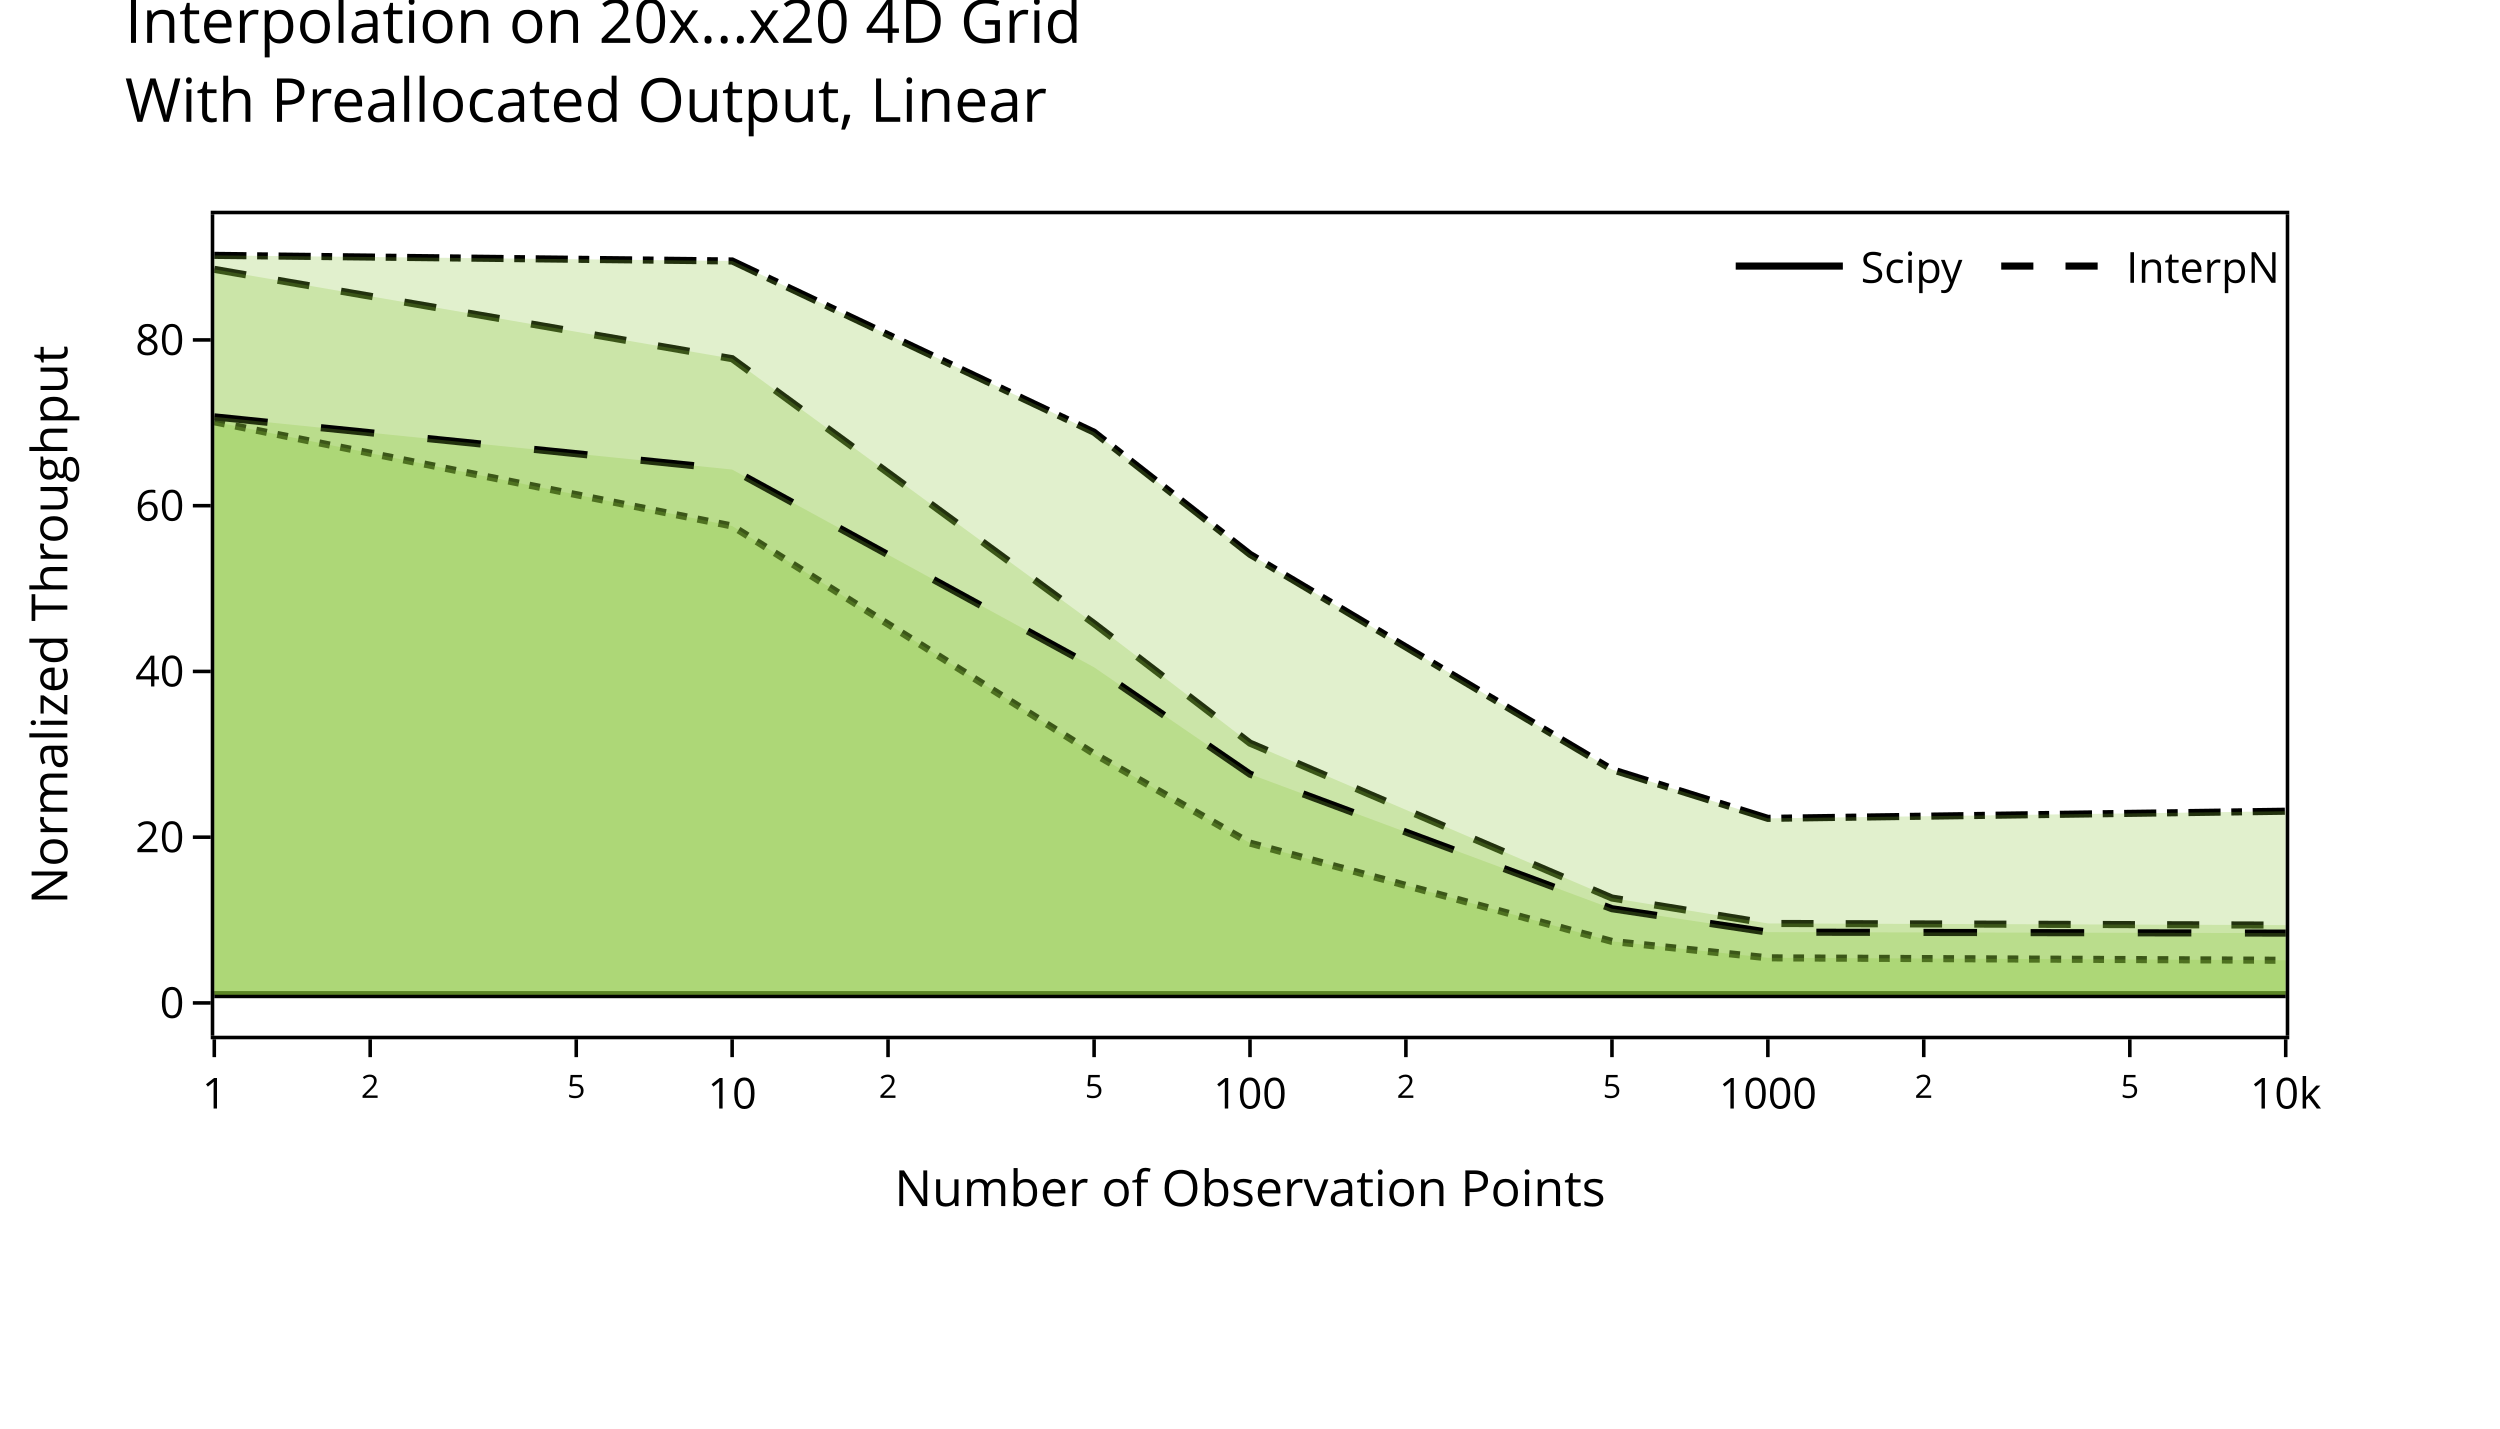
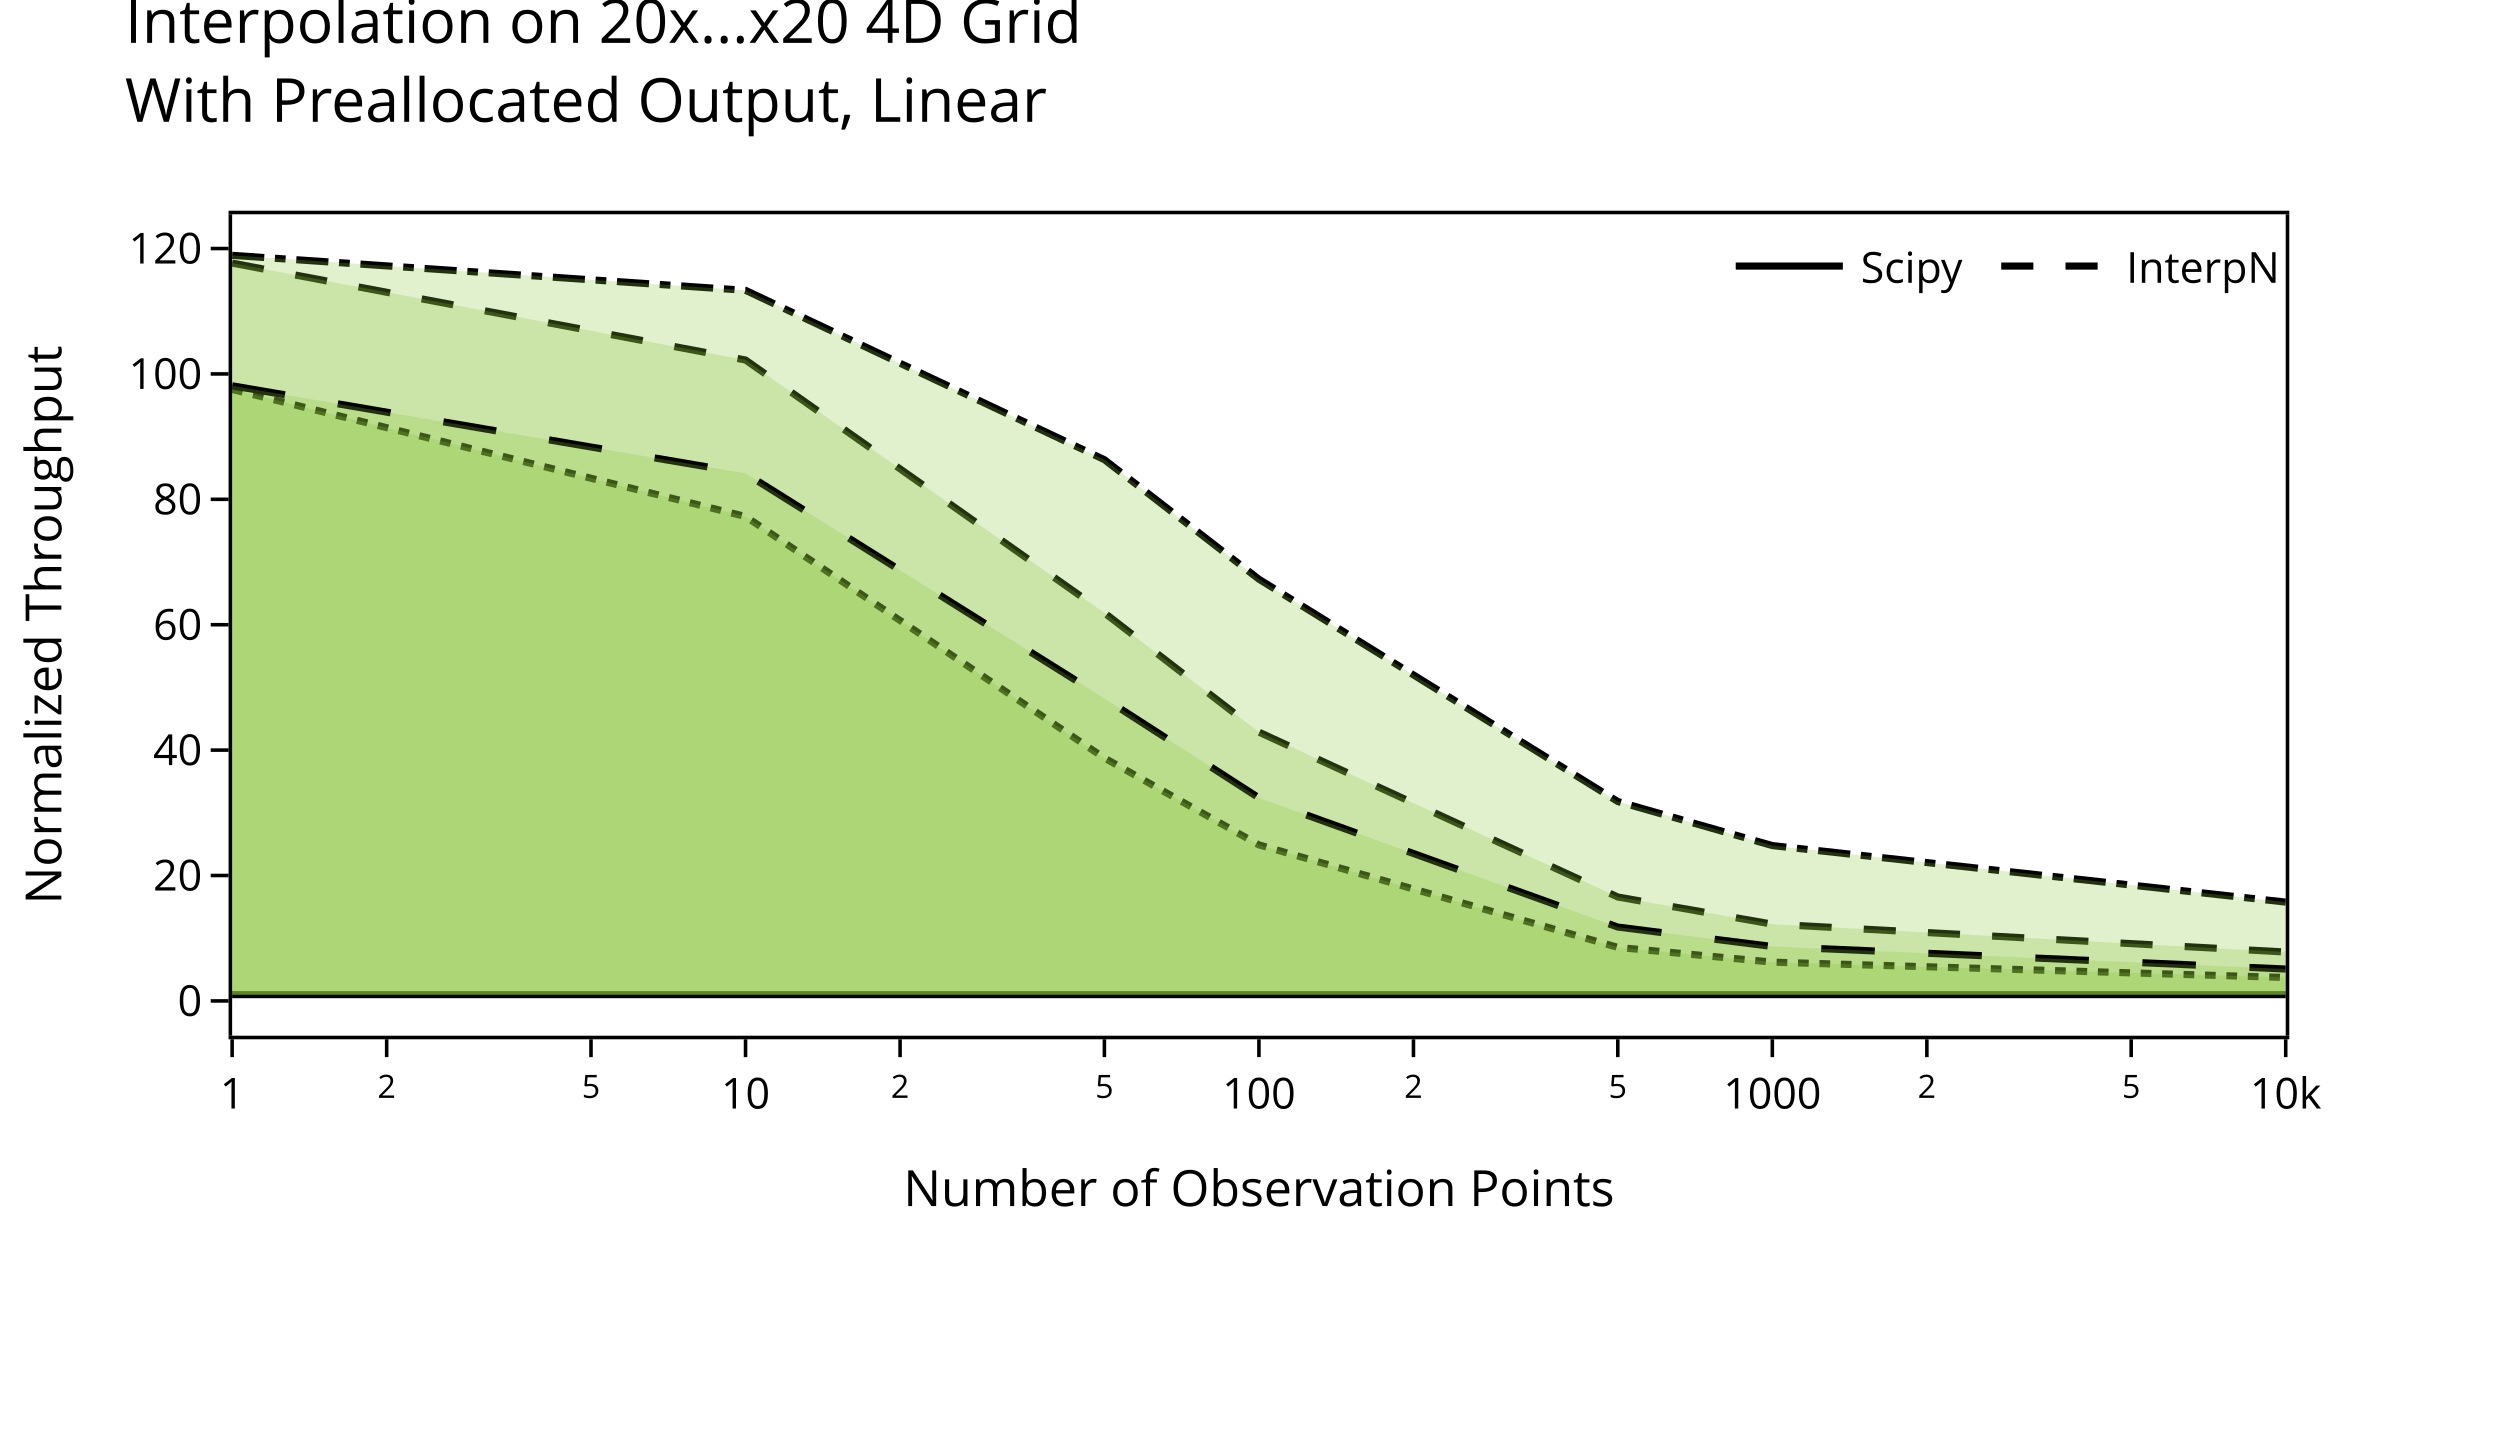
<svg xmlns="http://www.w3.org/2000/svg" class="main-svg" width="700" height="400" style="" viewBox="0 0 700 400">
  <rect x="0" y="0" width="700" height="400" style="fill: rgb(0, 0, 0); fill-opacity: 0;" />
-   <defs id="defs-eb4628">
+   <defs id="defs-97a264">
    <g class="clips">
-       <clipPath id="clipeb4628xyplot" class="plotclip">
-         <rect width="580" height="230" />
+       <clipPath id="clip97a264xyplot" class="plotclip">
+         <rect width="575" height="230" />
      </clipPath>
-       <clipPath class="axesclip" id="clipeb4628x">
-         <rect x="60" y="0" width="580" height="400" />
+       <clipPath class="axesclip" id="clip97a264x">
+         <rect x="65" y="0" width="575" height="400" />
      </clipPath>
-       <clipPath class="axesclip" id="clipeb4628y">
+       <clipPath class="axesclip" id="clip97a264y">
        <rect x="0" y="60" width="700" height="230" />
      </clipPath>
-       <clipPath class="axesclip" id="clipeb4628xy">
-         <rect x="60" y="60" width="580" height="230" />
+       <clipPath class="axesclip" id="clip97a264xy">
+         <rect x="65" y="60" width="575" height="230" />
      </clipPath>
    </g>
    <g class="gradients" />
    <g class="patterns" />
  </defs>
  <g class="bglayer">
-     <rect class="bg" x="60" y="60" width="580" height="230" style="fill: rgb(0, 0, 0); fill-opacity: 0; stroke-width: 0;" />
+     <rect class="bg" x="65" y="60" width="575" height="230" style="fill: rgb(0, 0, 0); fill-opacity: 0; stroke-width: 0;" />
  </g>
  <g class="layer-below">
    <g class="imagelayer" />
    <g class="shapelayer" />
  </g>
  <g class="cartesianlayer">
    <g class="subplot xy">
      <g class="layer-subplot">
        <g class="shapelayer" />
        <g class="imagelayer" />
      </g>
      <g class="minor-gridlayer">
        <g class="x" />
        <g class="y" />
      </g>
      <g class="gridlayer">
        <g class="x" />
        <g class="y" />
      </g>
      <g class="zerolinelayer" />
      <g class="layer-between">
        <g class="shapelayer" />
        <g class="imagelayer" />
      </g>
      <path class="xlines-below" />
      <path class="ylines-below" />
      <g class="overlines-below" />
      <g class="xaxislayer-below" />
      <g class="yaxislayer-below" />
      <g class="overaxes-below" />
      <g class="overplot">
-         <g class="xy" transform="translate(60,60)" clip-path="url(#clipeb4628xyplot)">
+         <g class="xy" transform="translate(65,60)" clip-path="url(#clip97a264xyplot)">
          <g class="scatterlayer mlayer">
-             <g class="trace scatter trace35195b" style="stroke-miterlimit: 2; opacity: 1;">
-               <g class="fills" />
-               <g class="errorbars" />
-               <g class="lines">
-                 <path class="js-line" d="M0,218.5L580,218.5" style="vector-effect: none; fill: none; stroke: rgb(0, 0, 0); stroke-opacity: 1; stroke-width: 2px; opacity: 1;" />
-               </g>
-               <g class="points" />
-               <g class="text" />
-             </g>
-             <g class="trace scatter trace6c5bf0" style="stroke-miterlimit: 2; opacity: 1;">
-               <g class="fills" />
-               <g class="errorbars" />
-               <g class="lines">
-                 <path class="js-line" d="M0,15.42L145,40.43L246.35,114.61L290,148.08L391.35,191.45L435,198.56L580,199.03" style="vector-effect: none; fill: none; stroke: rgb(0, 0, 0); stroke-opacity: 1; stroke-dasharray: 9px, 9px; stroke-width: 2px; opacity: 1;" />
-               </g>
-               <g class="points" />
-               <g class="text" />
-             </g>
-             <g class="trace scatter trace8d419b" style="stroke-miterlimit: 2; opacity: 1;">
+             <g class="trace scatter tracecf3f0a" style="stroke-miterlimit: 2; opacity: 1;">
+               <g class="fills" />
+               <g class="errorbars" />
+               <g class="lines">
+                 <path class="js-line" d="M0,218.5L575,218.5" style="vector-effect: none; fill: none; stroke: rgb(0, 0, 0); stroke-opacity: 1; stroke-width: 2px; opacity: 1;" />
+               </g>
+               <g class="points" />
+               <g class="text" />
+             </g>
+             <g class="trace scatter tracee11a5b" style="stroke-miterlimit: 2; opacity: 1;">
+               <g class="fills" />
+               <g class="errorbars" />
+               <g class="lines">
+                 <path class="js-line" d="M0,13.67L143.75,40.8L244.23,111.6L287.5,145L387.98,191.16L431.25,198.76L575,206.57" style="vector-effect: none; fill: none; stroke: rgb(0, 0, 0); stroke-opacity: 1; stroke-dasharray: 9px, 9px; stroke-width: 2px; opacity: 1;" />
+               </g>
+               <g class="points" />
+               <g class="text" />
+             </g>
+             <g class="trace scatter trace7597ea" style="stroke-miterlimit: 2; opacity: 1;">
              <g class="fills">
                <g>
-                   <path class="js-fill" d="M0,15.42L145,40.43L246.35,114.61L290,148.08L391.35,191.45L435,198.56L580,199.03L580,218.5L435,218.5L0,218.5Z" style="fill: rgb(139, 196, 59); fill-opacity: 0.25; stroke-width: 0;" />
+                   <path class="js-fill" d="M0,13.67L143.75,40.8L244.23,111.6L287.5,145L387.98,191.16L431.25,198.76L575,206.57L575,218.5L431.25,218.5L0,218.5Z" style="fill: rgb(139, 196, 59); fill-opacity: 0.25; stroke-width: 0;" />
                </g>
              </g>
              <g class="errorbars" />
              <g class="lines">
-                 <path class="js-line" d="M0,15.42L145,40.43L246.35,114.61L290,148.08L391.35,191.45L435,198.56L580,199.03L580,218.5L435,218.5L0,218.5" style="vector-effect: none; fill: none; stroke: rgb(0, 204, 150); stroke-opacity: 1; stroke-width: 0px; opacity: 1;" />
-               </g>
-               <g class="points" />
-               <g class="text" />
-             </g>
-             <g class="trace scatter tracefaf634" style="stroke-miterlimit: 2; opacity: 1;">
-               <g class="fills" />
-               <g class="errorbars" />
-               <g class="lines">
-                 <path class="js-line" d="M0,58.1L145,87.29L246.35,151.06L290,176.07L391.35,203.59L435,208.19L580,208.88" style="vector-effect: none; fill: none; stroke: rgb(0, 0, 0); stroke-opacity: 1; stroke-dasharray: 3px, 3px; stroke-width: 2px; opacity: 1;" />
-               </g>
-               <g class="points" />
-               <g class="text" />
-             </g>
-             <g class="trace scatter trace669b24" style="stroke-miterlimit: 2; opacity: 1;">
+                 <path class="js-line" d="M0,13.67L143.75,40.8L244.23,111.6L287.5,145L387.98,191.16L431.25,198.76L575,206.57L575,218.5L431.25,218.5L0,218.5" style="vector-effect: none; fill: none; stroke: rgb(0, 204, 150); stroke-opacity: 1; stroke-width: 0px; opacity: 1;" />
+               </g>
+               <g class="points" />
+               <g class="text" />
+             </g>
+             <g class="trace scatter trace10a3a9" style="stroke-miterlimit: 2; opacity: 1;">
+               <g class="fills" />
+               <g class="errorbars" />
+               <g class="lines">
+                 <path class="js-line" d="M0,49.04L143.75,84.62L244.23,152.24L287.5,176.57L387.98,205.26L431.25,209.4L575,213.7" style="vector-effect: none; fill: none; stroke: rgb(0, 0, 0); stroke-opacity: 1; stroke-dasharray: 3px, 3px; stroke-width: 2px; opacity: 1;" />
+               </g>
+               <g class="points" />
+               <g class="text" />
+             </g>
+             <g class="trace scatter trace38a19e" style="stroke-miterlimit: 2; opacity: 1;">
              <g class="fills">
                <g>
-                   <path class="js-fill" d="M0,58.1L145,87.29L246.35,151.06L290,176.07L391.35,203.59L435,208.19L580,208.88L580,218.5L435,218.5L0,218.5Z" style="fill: rgb(139, 196, 59); fill-opacity: 0.25; stroke-width: 0;" />
+                   <path class="js-fill" d="M0,49.04L143.75,84.62L244.23,152.24L287.5,176.57L387.98,205.26L431.25,209.4L575,213.7L575,218.5L431.25,218.5L0,218.5Z" style="fill: rgb(139, 196, 59); fill-opacity: 0.25; stroke-width: 0;" />
                </g>
              </g>
              <g class="errorbars" />
              <g class="lines">
-                 <path class="js-line" d="M0,58.1L145,87.29L246.35,151.06L290,176.07L391.35,203.59L435,208.19L580,208.88L580,218.5L435,218.5L0,218.5" style="vector-effect: none; fill: none; stroke: rgb(255, 161, 90); stroke-opacity: 1; stroke-width: 0px; opacity: 1;" />
-               </g>
-               <g class="points" />
-               <g class="text" />
-             </g>
-             <g class="trace scatter trace85fe48" style="stroke-miterlimit: 2; opacity: 1;">
-               <g class="fills" />
-               <g class="errorbars" />
-               <g class="lines">
-                 <path class="js-line" d="M0,11.5L145,13.07L246.35,61.03L290,95.21L391.35,155.48L435,169.14L580,167.14" style="vector-effect: none; fill: none; stroke: rgb(0, 0, 0); stroke-opacity: 1; stroke-dasharray: 9px, 3px, 3px, 3px; stroke-width: 2px; opacity: 1;" />
-               </g>
-               <g class="points" />
-               <g class="text" />
-             </g>
-             <g class="trace scatter trace8f6ee3" style="stroke-miterlimit: 2; opacity: 1;">
+                 <path class="js-line" d="M0,49.04L143.75,84.62L244.23,152.24L287.5,176.57L387.98,205.26L431.25,209.4L575,213.7L575,218.5L431.25,218.5L0,218.5" style="vector-effect: none; fill: none; stroke: rgb(255, 161, 90); stroke-opacity: 1; stroke-width: 0px; opacity: 1;" />
+               </g>
+               <g class="points" />
+               <g class="text" />
+             </g>
+             <g class="trace scatter traceb1a1ba" style="stroke-miterlimit: 2; opacity: 1;">
+               <g class="fills" />
+               <g class="errorbars" />
+               <g class="lines">
+                 <path class="js-line" d="M0,11.5L143.75,21.29L244.23,68.71L287.5,102.18L387.98,164.42L431.25,176.76L575,192.59" style="vector-effect: none; fill: none; stroke: rgb(0, 0, 0); stroke-opacity: 1; stroke-dasharray: 9px, 3px, 3px, 3px; stroke-width: 2px; opacity: 1;" />
+               </g>
+               <g class="points" />
+               <g class="text" />
+             </g>
+             <g class="trace scatter trace8bfd87" style="stroke-miterlimit: 2; opacity: 1;">
              <g class="fills">
                <g>
-                   <path class="js-fill" d="M0,11.5L145,13.07L246.35,61.03L290,95.21L391.35,155.48L435,169.14L580,167.14L580,218.5L435,218.5L0,218.5Z" style="fill: rgb(139, 196, 59); fill-opacity: 0.25; stroke-width: 0;" />
+                   <path class="js-fill" d="M0,11.5L143.75,21.29L244.23,68.71L287.5,102.18L387.98,164.42L431.25,176.76L575,192.59L575,218.5L431.25,218.5L0,218.5Z" style="fill: rgb(139, 196, 59); fill-opacity: 0.25; stroke-width: 0;" />
                </g>
              </g>
              <g class="errorbars" />
              <g class="lines">
-                 <path class="js-line" d="M0,11.5L145,13.07L246.35,61.03L290,95.21L391.35,155.48L435,169.14L580,167.14L580,218.5L435,218.5L0,218.5" style="vector-effect: none; fill: none; stroke: rgb(255, 102, 146); stroke-opacity: 1; stroke-width: 0px; opacity: 1;" />
-               </g>
-               <g class="points" />
-               <g class="text" />
-             </g>
-             <g class="trace scatter trace0eb51c" style="stroke-miterlimit: 2; opacity: 1;">
-               <g class="fills" />
-               <g class="errorbars" />
-               <g class="lines">
-                 <path class="js-line" d="M0,56.72L145,71.48L246.35,126.86L290,156.77L391.35,194.44L435,201L580,201.27" style="vector-effect: none; fill: none; stroke: rgb(0, 0, 0); stroke-opacity: 1; stroke-dasharray: 15px, 15px; stroke-width: 2px; opacity: 1;" />
-               </g>
-               <g class="points" />
-               <g class="text" />
-             </g>
-             <g class="trace scatter trace344685" style="stroke-miterlimit: 2; opacity: 1;">
+                 <path class="js-line" d="M0,11.5L143.75,21.29L244.23,68.71L287.5,102.18L387.98,164.42L431.25,176.76L575,192.59L575,218.5L431.25,218.5L0,218.5" style="vector-effect: none; fill: none; stroke: rgb(255, 102, 146); stroke-opacity: 1; stroke-width: 0px; opacity: 1;" />
+               </g>
+               <g class="points" />
+               <g class="text" />
+             </g>
+             <g class="trace scatter tracebc4233" style="stroke-miterlimit: 2; opacity: 1;">
+               <g class="fills" />
+               <g class="errorbars" />
+               <g class="lines">
+                 <path class="js-line" d="M0,48.02L143.75,72.56L244.23,135.54L287.5,163.41L387.98,199.58L431.25,205.02L575,211.33" style="vector-effect: none; fill: none; stroke: rgb(0, 0, 0); stroke-opacity: 1; stroke-dasharray: 15px, 15px; stroke-width: 2px; opacity: 1;" />
+               </g>
+               <g class="points" />
+               <g class="text" />
+             </g>
+             <g class="trace scatter tracef66960" style="stroke-miterlimit: 2; opacity: 1;">
              <g class="fills">
                <g>
-                   <path class="js-fill" d="M0,56.72L145,71.48L246.35,126.86L290,156.77L391.35,194.44L435,201L580,201.27L580,218.5L435,218.5L0,218.5Z" style="fill: rgb(139, 196, 59); fill-opacity: 0.25; stroke-width: 0;" />
+                   <path class="js-fill" d="M0,48.02L143.75,72.56L244.23,135.54L287.5,163.41L387.98,199.58L431.25,205.02L575,211.33L575,218.5L431.25,218.5L0,218.5Z" style="fill: rgb(139, 196, 59); fill-opacity: 0.25; stroke-width: 0;" />
                </g>
              </g>
              <g class="errorbars" />
              <g class="lines">
-                 <path class="js-line" d="M0,56.72L145,71.48L246.35,126.86L290,156.77L391.35,194.44L435,201L580,201.27L580,218.5L435,218.5L0,218.5" style="vector-effect: none; fill: none; stroke: rgb(255, 151, 255); stroke-opacity: 1; stroke-width: 0px; opacity: 1;" />
+                 <path class="js-line" d="M0,48.02L143.75,72.56L244.23,135.54L287.5,163.41L387.98,199.58L431.25,205.02L575,211.33L575,218.5L431.25,218.5L0,218.5" style="vector-effect: none; fill: none; stroke: rgb(255, 151, 255); stroke-opacity: 1; stroke-width: 0px; opacity: 1;" />
              </g>
              <g class="points" />
              <g class="text" />
            </g>
          </g>
        </g>
      </g>
-       <path class="xlines-above crisp" d="M59,290.5H641M59,59.5H641" style="fill: none; stroke-width: 1px; stroke: rgb(0, 0, 0); stroke-opacity: 1;" />
-       <path class="ylines-above crisp" d="M59.5,60V290M640.5,60V290" style="fill: none; stroke-width: 1px; stroke: rgb(0, 0, 0); stroke-opacity: 1;" />
+       <path class="xlines-above crisp" d="M64,290.5H641M64,59.5H641" style="fill: none; stroke-width: 1px; stroke: rgb(0, 0, 0); stroke-opacity: 1;" />
+       <path class="ylines-above crisp" d="M64.5,60V290M640.5,60V290" style="fill: none; stroke-width: 1px; stroke: rgb(0, 0, 0); stroke-opacity: 1;" />
      <g class="overlines-above" />
      <g class="xaxislayer-above">
-         <path class="xtick ticks crisp" d="M0,291v5" transform="translate(60,0)" style="stroke: rgb(0, 0, 0); stroke-opacity: 1; stroke-width: 1px;" />
-         <path class="xtick ticks crisp" d="M0,291v5" transform="translate(103.65,0)" style="stroke: rgb(0, 0, 0); stroke-opacity: 1; stroke-width: 1px;" />
-         <path class="xtick ticks crisp" d="M0,291v5" transform="translate(161.35,0)" style="stroke: rgb(0, 0, 0); stroke-opacity: 1; stroke-width: 1px;" />
-         <path class="xtick ticks crisp" d="M0,291v5" transform="translate(205,0)" style="stroke: rgb(0, 0, 0); stroke-opacity: 1; stroke-width: 1px;" />
-         <path class="xtick ticks crisp" d="M0,291v5" transform="translate(248.65,0)" style="stroke: rgb(0, 0, 0); stroke-opacity: 1; stroke-width: 1px;" />
-         <path class="xtick ticks crisp" d="M0,291v5" transform="translate(306.35,0)" style="stroke: rgb(0, 0, 0); stroke-opacity: 1; stroke-width: 1px;" />
-         <path class="xtick ticks crisp" d="M0,291v5" transform="translate(350,0)" style="stroke: rgb(0, 0, 0); stroke-opacity: 1; stroke-width: 1px;" />
-         <path class="xtick ticks crisp" d="M0,291v5" transform="translate(393.65,0)" style="stroke: rgb(0, 0, 0); stroke-opacity: 1; stroke-width: 1px;" />
-         <path class="xtick ticks crisp" d="M0,291v5" transform="translate(451.35,0)" style="stroke: rgb(0, 0, 0); stroke-opacity: 1; stroke-width: 1px;" />
-         <path class="xtick ticks crisp" d="M0,291v5" transform="translate(495,0)" style="stroke: rgb(0, 0, 0); stroke-opacity: 1; stroke-width: 1px;" />
-         <path class="xtick ticks crisp" d="M0,291v5" transform="translate(538.65,0)" style="stroke: rgb(0, 0, 0); stroke-opacity: 1; stroke-width: 1px;" />
-         <path class="xtick ticks crisp" d="M0,291v5" transform="translate(596.35,0)" style="stroke: rgb(0, 0, 0); stroke-opacity: 1; stroke-width: 1px;" />
+         <path class="xtick ticks crisp" d="M0,291v5" transform="translate(65,0)" style="stroke: rgb(0, 0, 0); stroke-opacity: 1; stroke-width: 1px;" />
+         <path class="xtick ticks crisp" d="M0,291v5" transform="translate(108.27,0)" style="stroke: rgb(0, 0, 0); stroke-opacity: 1; stroke-width: 1px;" />
+         <path class="xtick ticks crisp" d="M0,291v5" transform="translate(165.48,0)" style="stroke: rgb(0, 0, 0); stroke-opacity: 1; stroke-width: 1px;" />
+         <path class="xtick ticks crisp" d="M0,291v5" transform="translate(208.75,0)" style="stroke: rgb(0, 0, 0); stroke-opacity: 1; stroke-width: 1px;" />
+         <path class="xtick ticks crisp" d="M0,291v5" transform="translate(252.02,0)" style="stroke: rgb(0, 0, 0); stroke-opacity: 1; stroke-width: 1px;" />
+         <path class="xtick ticks crisp" d="M0,291v5" transform="translate(309.23,0)" style="stroke: rgb(0, 0, 0); stroke-opacity: 1; stroke-width: 1px;" />
+         <path class="xtick ticks crisp" d="M0,291v5" transform="translate(352.5,0)" style="stroke: rgb(0, 0, 0); stroke-opacity: 1; stroke-width: 1px;" />
+         <path class="xtick ticks crisp" d="M0,291v5" transform="translate(395.77,0)" style="stroke: rgb(0, 0, 0); stroke-opacity: 1; stroke-width: 1px;" />
+         <path class="xtick ticks crisp" d="M0,291v5" transform="translate(452.98,0)" style="stroke: rgb(0, 0, 0); stroke-opacity: 1; stroke-width: 1px;" />
+         <path class="xtick ticks crisp" d="M0,291v5" transform="translate(496.25,0)" style="stroke: rgb(0, 0, 0); stroke-opacity: 1; stroke-width: 1px;" />
+         <path class="xtick ticks crisp" d="M0,291v5" transform="translate(539.52,0)" style="stroke: rgb(0, 0, 0); stroke-opacity: 1; stroke-width: 1px;" />
+         <path class="xtick ticks crisp" d="M0,291v5" transform="translate(596.73,0)" style="stroke: rgb(0, 0, 0); stroke-opacity: 1; stroke-width: 1px;" />
        <path class="xtick ticks crisp" d="M0,291v5" transform="translate(640,0)" style="stroke: rgb(0, 0, 0); stroke-opacity: 1; stroke-width: 1px;" />
        <g class="xtick">
-           <text text-anchor="middle" x="0" y="310.4" transform="translate(60,0)" style="font-family: 'Open Sans', verdana, arial, sans-serif; font-size: 12px; fill: rgb(0, 0, 0); fill-opacity: 1; white-space: pre; opacity: 1;">1</text>
-         </g>
-         <g class="xtick">
-           <text text-anchor="middle" x="0" y="307.4" style="font-family: 'Open Sans', verdana, arial, sans-serif; font-size: 9px; fill: rgb(0, 0, 0); fill-opacity: 1; white-space: pre; opacity: 1;" transform="translate(103.65,0)">2</text>
-         </g>
-         <g class="xtick">
-           <text text-anchor="middle" x="0" y="307.4" style="font-family: 'Open Sans', verdana, arial, sans-serif; font-size: 9px; fill: rgb(0, 0, 0); fill-opacity: 1; white-space: pre; opacity: 1;" transform="translate(161.35,0)">5</text>
-         </g>
-         <g class="xtick">
-           <text text-anchor="middle" x="0" y="310.4" style="font-family: 'Open Sans', verdana, arial, sans-serif; font-size: 12px; fill: rgb(0, 0, 0); fill-opacity: 1; white-space: pre; opacity: 1;" transform="translate(205,0)">10</text>
-         </g>
-         <g class="xtick">
-           <text text-anchor="middle" x="0" y="307.4" style="font-family: 'Open Sans', verdana, arial, sans-serif; font-size: 9px; fill: rgb(0, 0, 0); fill-opacity: 1; white-space: pre; opacity: 1;" transform="translate(248.65,0)">2</text>
-         </g>
-         <g class="xtick">
-           <text text-anchor="middle" x="0" y="307.4" style="font-family: 'Open Sans', verdana, arial, sans-serif; font-size: 9px; fill: rgb(0, 0, 0); fill-opacity: 1; white-space: pre; opacity: 1;" transform="translate(306.35,0)">5</text>
-         </g>
-         <g class="xtick">
-           <text text-anchor="middle" x="0" y="310.4" style="font-family: 'Open Sans', verdana, arial, sans-serif; font-size: 12px; fill: rgb(0, 0, 0); fill-opacity: 1; white-space: pre; opacity: 1;" transform="translate(350,0)">100</text>
-         </g>
-         <g class="xtick">
-           <text text-anchor="middle" x="0" y="307.4" style="font-family: 'Open Sans', verdana, arial, sans-serif; font-size: 9px; fill: rgb(0, 0, 0); fill-opacity: 1; white-space: pre; opacity: 1;" transform="translate(393.65,0)">2</text>
-         </g>
-         <g class="xtick">
-           <text text-anchor="middle" x="0" y="307.4" style="font-family: 'Open Sans', verdana, arial, sans-serif; font-size: 9px; fill: rgb(0, 0, 0); fill-opacity: 1; white-space: pre; opacity: 1;" transform="translate(451.35,0)">5</text>
-         </g>
-         <g class="xtick">
-           <text text-anchor="middle" x="0" y="310.4" style="font-family: 'Open Sans', verdana, arial, sans-serif; font-size: 12px; fill: rgb(0, 0, 0); fill-opacity: 1; white-space: pre; opacity: 1;" transform="translate(495,0)">1000</text>
-         </g>
-         <g class="xtick">
-           <text text-anchor="middle" x="0" y="307.4" style="font-family: 'Open Sans', verdana, arial, sans-serif; font-size: 9px; fill: rgb(0, 0, 0); fill-opacity: 1; white-space: pre; opacity: 1;" transform="translate(538.65,0)">2</text>
-         </g>
-         <g class="xtick">
-           <text text-anchor="middle" x="0" y="307.4" style="font-family: 'Open Sans', verdana, arial, sans-serif; font-size: 9px; fill: rgb(0, 0, 0); fill-opacity: 1; white-space: pre; opacity: 1;" transform="translate(596.35,0)">5</text>
+           <text text-anchor="middle" x="0" y="310.4" transform="translate(65,0)" style="font-family: 'Open Sans', verdana, arial, sans-serif; font-size: 12px; fill: rgb(0, 0, 0); fill-opacity: 1; white-space: pre; opacity: 1;">1</text>
+         </g>
+         <g class="xtick">
+           <text text-anchor="middle" x="0" y="307.4" style="font-family: 'Open Sans', verdana, arial, sans-serif; font-size: 9px; fill: rgb(0, 0, 0); fill-opacity: 1; white-space: pre; opacity: 1;" transform="translate(108.27,0)">2</text>
+         </g>
+         <g class="xtick">
+           <text text-anchor="middle" x="0" y="307.4" style="font-family: 'Open Sans', verdana, arial, sans-serif; font-size: 9px; fill: rgb(0, 0, 0); fill-opacity: 1; white-space: pre; opacity: 1;" transform="translate(165.48,0)">5</text>
+         </g>
+         <g class="xtick">
+           <text text-anchor="middle" x="0" y="310.4" style="font-family: 'Open Sans', verdana, arial, sans-serif; font-size: 12px; fill: rgb(0, 0, 0); fill-opacity: 1; white-space: pre; opacity: 1;" transform="translate(208.75,0)">10</text>
+         </g>
+         <g class="xtick">
+           <text text-anchor="middle" x="0" y="307.4" style="font-family: 'Open Sans', verdana, arial, sans-serif; font-size: 9px; fill: rgb(0, 0, 0); fill-opacity: 1; white-space: pre; opacity: 1;" transform="translate(252.02,0)">2</text>
+         </g>
+         <g class="xtick">
+           <text text-anchor="middle" x="0" y="307.4" style="font-family: 'Open Sans', verdana, arial, sans-serif; font-size: 9px; fill: rgb(0, 0, 0); fill-opacity: 1; white-space: pre; opacity: 1;" transform="translate(309.23,0)">5</text>
+         </g>
+         <g class="xtick">
+           <text text-anchor="middle" x="0" y="310.4" style="font-family: 'Open Sans', verdana, arial, sans-serif; font-size: 12px; fill: rgb(0, 0, 0); fill-opacity: 1; white-space: pre; opacity: 1;" transform="translate(352.5,0)">100</text>
+         </g>
+         <g class="xtick">
+           <text text-anchor="middle" x="0" y="307.4" style="font-family: 'Open Sans', verdana, arial, sans-serif; font-size: 9px; fill: rgb(0, 0, 0); fill-opacity: 1; white-space: pre; opacity: 1;" transform="translate(395.77,0)">2</text>
+         </g>
+         <g class="xtick">
+           <text text-anchor="middle" x="0" y="307.4" style="font-family: 'Open Sans', verdana, arial, sans-serif; font-size: 9px; fill: rgb(0, 0, 0); fill-opacity: 1; white-space: pre; opacity: 1;" transform="translate(452.98,0)">5</text>
+         </g>
+         <g class="xtick">
+           <text text-anchor="middle" x="0" y="310.4" style="font-family: 'Open Sans', verdana, arial, sans-serif; font-size: 12px; fill: rgb(0, 0, 0); fill-opacity: 1; white-space: pre; opacity: 1;" transform="translate(496.25,0)">1000</text>
+         </g>
+         <g class="xtick">
+           <text text-anchor="middle" x="0" y="307.4" style="font-family: 'Open Sans', verdana, arial, sans-serif; font-size: 9px; fill: rgb(0, 0, 0); fill-opacity: 1; white-space: pre; opacity: 1;" transform="translate(539.52,0)">2</text>
+         </g>
+         <g class="xtick">
+           <text text-anchor="middle" x="0" y="307.4" style="font-family: 'Open Sans', verdana, arial, sans-serif; font-size: 9px; fill: rgb(0, 0, 0); fill-opacity: 1; white-space: pre; opacity: 1;" transform="translate(596.73,0)">5</text>
        </g>
        <g class="xtick">
          <text text-anchor="middle" x="0" y="310.4" style="font-family: 'Open Sans', verdana, arial, sans-serif; font-size: 12px; fill: rgb(0, 0, 0); fill-opacity: 1; white-space: pre; opacity: 1;" transform="translate(640,0)">10k</text>
        </g>
      </g>
      <g class="yaxislayer-above">
-         <path class="ytick ticks crisp" d="M59,0h-5" transform="translate(0,280.82)" style="stroke: rgb(0, 0, 0); stroke-opacity: 1; stroke-width: 1px;" />
-         <path class="ytick ticks crisp" d="M59,0h-5" transform="translate(0,234.41)" style="stroke: rgb(0, 0, 0); stroke-opacity: 1; stroke-width: 1px;" />
-         <path class="ytick ticks crisp" d="M59,0h-5" transform="translate(0,188)" style="stroke: rgb(0, 0, 0); stroke-opacity: 1; stroke-width: 1px;" />
-         <path class="ytick ticks crisp" d="M59,0h-5" transform="translate(0,141.59)" style="stroke: rgb(0, 0, 0); stroke-opacity: 1; stroke-width: 1px;" />
-         <path class="ytick ticks crisp" d="M59,0h-5" transform="translate(0,95.18)" style="stroke: rgb(0, 0, 0); stroke-opacity: 1; stroke-width: 1px;" />
-         <g class="ytick">
-           <text text-anchor="end" x="51.6" y="4.2" transform="translate(0,280.82)" style="font-family: 'Open Sans', verdana, arial, sans-serif; font-size: 12px; fill: rgb(0, 0, 0); fill-opacity: 1; white-space: pre; opacity: 1;">0</text>
-         </g>
-         <g class="ytick">
-           <text text-anchor="end" x="51.6" y="4.2" style="font-family: 'Open Sans', verdana, arial, sans-serif; font-size: 12px; fill: rgb(0, 0, 0); fill-opacity: 1; white-space: pre; opacity: 1;" transform="translate(0,234.41)">20</text>
-         </g>
-         <g class="ytick">
-           <text text-anchor="end" x="51.6" y="4.2" style="font-family: 'Open Sans', verdana, arial, sans-serif; font-size: 12px; fill: rgb(0, 0, 0); fill-opacity: 1; white-space: pre; opacity: 1;" transform="translate(0,188)">40</text>
-         </g>
-         <g class="ytick">
-           <text text-anchor="end" x="51.6" y="4.2" style="font-family: 'Open Sans', verdana, arial, sans-serif; font-size: 12px; fill: rgb(0, 0, 0); fill-opacity: 1; white-space: pre; opacity: 1;" transform="translate(0,141.59)">60</text>
-         </g>
-         <g class="ytick">
-           <text text-anchor="end" x="51.6" y="4.2" style="font-family: 'Open Sans', verdana, arial, sans-serif; font-size: 12px; fill: rgb(0, 0, 0); fill-opacity: 1; white-space: pre; opacity: 1;" transform="translate(0,95.18)">80</text>
+         <path class="ytick ticks crisp" d="M64,0h-5" transform="translate(0,280.26)" style="stroke: rgb(0, 0, 0); stroke-opacity: 1; stroke-width: 1px;" />
+         <path class="ytick ticks crisp" d="M64,0h-5" transform="translate(0,245.14)" style="stroke: rgb(0, 0, 0); stroke-opacity: 1; stroke-width: 1px;" />
+         <path class="ytick ticks crisp" d="M64,0h-5" transform="translate(0,210.03)" style="stroke: rgb(0, 0, 0); stroke-opacity: 1; stroke-width: 1px;" />
+         <path class="ytick ticks crisp" d="M64,0h-5" transform="translate(0,174.92)" style="stroke: rgb(0, 0, 0); stroke-opacity: 1; stroke-width: 1px;" />
+         <path class="ytick ticks crisp" d="M64,0h-5" transform="translate(0,139.81)" style="stroke: rgb(0, 0, 0); stroke-opacity: 1; stroke-width: 1px;" />
+         <path class="ytick ticks crisp" d="M64,0h-5" transform="translate(0,104.7)" style="stroke: rgb(0, 0, 0); stroke-opacity: 1; stroke-width: 1px;" />
+         <path class="ytick ticks crisp" d="M64,0h-5" transform="translate(0,69.59)" style="stroke: rgb(0, 0, 0); stroke-opacity: 1; stroke-width: 1px;" />
+         <g class="ytick">
+           <text text-anchor="end" x="56.6" y="4.2" transform="translate(0,280.26)" style="font-family: 'Open Sans', verdana, arial, sans-serif; font-size: 12px; fill: rgb(0, 0, 0); fill-opacity: 1; white-space: pre; opacity: 1;">0</text>
+         </g>
+         <g class="ytick">
+           <text text-anchor="end" x="56.6" y="4.2" style="font-family: 'Open Sans', verdana, arial, sans-serif; font-size: 12px; fill: rgb(0, 0, 0); fill-opacity: 1; white-space: pre; opacity: 1;" transform="translate(0,245.14)">20</text>
+         </g>
+         <g class="ytick">
+           <text text-anchor="end" x="56.6" y="4.2" style="font-family: 'Open Sans', verdana, arial, sans-serif; font-size: 12px; fill: rgb(0, 0, 0); fill-opacity: 1; white-space: pre; opacity: 1;" transform="translate(0,210.03)">40</text>
+         </g>
+         <g class="ytick">
+           <text text-anchor="end" x="56.6" y="4.2" style="font-family: 'Open Sans', verdana, arial, sans-serif; font-size: 12px; fill: rgb(0, 0, 0); fill-opacity: 1; white-space: pre; opacity: 1;" transform="translate(0,174.92)">60</text>
+         </g>
+         <g class="ytick">
+           <text text-anchor="end" x="56.6" y="4.2" style="font-family: 'Open Sans', verdana, arial, sans-serif; font-size: 12px; fill: rgb(0, 0, 0); fill-opacity: 1; white-space: pre; opacity: 1;" transform="translate(0,139.81)">80</text>
+         </g>
+         <g class="ytick">
+           <text text-anchor="end" x="56.6" y="4.2" style="font-family: 'Open Sans', verdana, arial, sans-serif; font-size: 12px; fill: rgb(0, 0, 0); fill-opacity: 1; white-space: pre; opacity: 1;" transform="translate(0,104.7)">100</text>
+         </g>
+         <g class="ytick">
+           <text text-anchor="end" x="56.6" y="4.2" style="font-family: 'Open Sans', verdana, arial, sans-serif; font-size: 12px; fill: rgb(0, 0, 0); fill-opacity: 1; white-space: pre; opacity: 1;" transform="translate(0,69.59)">120</text>
        </g>
      </g>
      <g class="overaxes-above" />
    </g>
  </g>
  <g class="polarlayer" />
  <g class="smithlayer" />
  <g class="ternarylayer" />
  <g class="geolayer" />
  <g class="funnelarealayer" />
  <g class="pielayer" />
  <g class="iciclelayer" />
  <g class="treemaplayer" />
  <g class="sunburstlayer" />
  <g class="glimages" />
-   <defs id="topdefs-eb4628">
+   <defs id="topdefs-97a264">
    <g class="clips" />
-     <clipPath id="legendeb4628">
+     <clipPath id="legend97a264">
      <rect width="159" height="29" x="0" y="0" />
    </clipPath>
  </defs>
  <g class="layer-above">
    <g class="imagelayer" />
    <g class="shapelayer" />
  </g>
  <g class="infolayer">
    <g class="legend" pointer-events="all" transform="translate(481,60)">
-       <rect class="bg" shape-rendering="crispEdges" width="159" height="29" x="0" y="0" style="stroke: rgb(68, 68, 68); stroke-opacity: 1; fill: rgb(0, 0, 0); fill-opacity: 0; stroke-width: 0px;" />
-       <g class="scrollbox" transform="" clip-path="url(#legendeb4628)">
+       <rect class="bg" shape-rendering="crispEdges" style="stroke: rgb(68, 68, 68); stroke-opacity: 1; fill: rgb(0, 0, 0); fill-opacity: 0; stroke-width: 0px;" width="159" height="29" x="0" y="0" />
+       <g class="scrollbox" transform="" clip-path="url(#legend97a264)">
        <g class="groups">
          <g class="traces" transform="translate(0,14.5)" style="opacity: 1;">
            <text class="legendtext" text-anchor="start" x="40" y="4.68" style="font-family: 'Open Sans', verdana, arial, sans-serif; font-size: 12px; fill: rgb(0, 0, 0); fill-opacity: 1; white-space: pre;">Scipy</text>
            <g class="layers" style="opacity: 1;">
              <g class="legendfill" />
              <g class="legendlines">
                <path class="js-line" d="M5,0h30" style="fill: none; stroke: rgb(0, 0, 0); stroke-opacity: 1; stroke-width: 2px;" />
              </g>
              <g class="legendsymbols">
                <g class="legendpoints" />
              </g>
            </g>
            <rect class="legendtoggle" x="0" y="-9.5" width="71.844" height="19" style="fill: rgb(0, 0, 0); fill-opacity: 0;" />
          </g>
          <g class="traces" transform="translate(74.34375,14.5)" style="opacity: 1;">
            <text class="legendtext" text-anchor="start" x="40" y="4.68" style="font-family: 'Open Sans', verdana, arial, sans-serif; font-size: 12px; fill: rgb(0, 0, 0); fill-opacity: 1; white-space: pre;">InterpN</text>
            <g class="layers" style="opacity: 1;">
              <g class="legendfill" />
              <g class="legendlines">
                <path class="js-line" d="M5,0h30" style="fill: none; stroke: rgb(0, 0, 0); stroke-opacity: 1; stroke-dasharray: 9px, 9px; stroke-width: 2px;" />
              </g>
              <g class="legendsymbols">
                <g class="legendpoints" />
              </g>
            </g>
            <rect class="legendtoggle" x="0" y="-9.5" width="81.859" height="19" style="fill: rgb(0, 0, 0); fill-opacity: 0;" />
          </g>
        </g>
      </g>
-       <rect class="scrollbar" rx="20" ry="3" width="0" height="0" x="0" y="0" style="fill: rgb(128, 139, 164); fill-opacity: 1;" />
+       <rect class="scrollbar" rx="20" ry="3" width="0" height="0" style="fill: rgb(128, 139, 164); fill-opacity: 1;" x="0" y="0" />
    </g>
    <g class="g-gtitle">
      <text class="gtitle" x="35" y="12" text-anchor="start" dy="0.7em" style="opacity: 1; font-family: 'Open Sans', verdana, arial, sans-serif; font-size: 17px; fill: rgb(0, 0, 0); fill-opacity: 1; white-space: pre;">
        <tspan class="line" dy="0em" x="35" y="12">Interpolation on 20x...x20 4D Grid</tspan>
        <tspan class="line" dy="1.3em" x="35" y="12">With Preallocated Output, Linear</tspan>
      </text>
    </g>
    <g class="g-xtitle">
-       <text class="xtitle" x="350" y="337.706" text-anchor="middle" style="opacity: 1; font-family: 'Open Sans', verdana, arial, sans-serif; font-size: 14px; fill: rgb(0, 0, 0); fill-opacity: 1; white-space: pre;">Number of Observation Points</text>
+       <text class="xtitle" x="352.5" y="337.706" text-anchor="middle" style="opacity: 1; font-family: 'Open Sans', verdana, arial, sans-serif; font-size: 14px; fill: rgb(0, 0, 0); fill-opacity: 1; white-space: pre;">Number of Observation Points</text>
    </g>
    <g class="g-ytitle">
-       <text class="ytitle" transform="rotate(-90,18.85,175)" x="18.85" y="175" text-anchor="middle" style="opacity: 1; font-family: 'Open Sans', verdana, arial, sans-serif; font-size: 14px; fill: rgb(0, 0, 0); fill-opacity: 1; white-space: pre;">Normalized Throughput</text>
+       <text class="ytitle" transform="rotate(-90,17.17813,175)" x="17.178" y="175" text-anchor="middle" style="opacity: 1; font-family: 'Open Sans', verdana, arial, sans-serif; font-size: 14px; fill: rgb(0, 0, 0); fill-opacity: 1; white-space: pre;">Normalized Throughput</text>
    </g>
  </g>
</svg>
